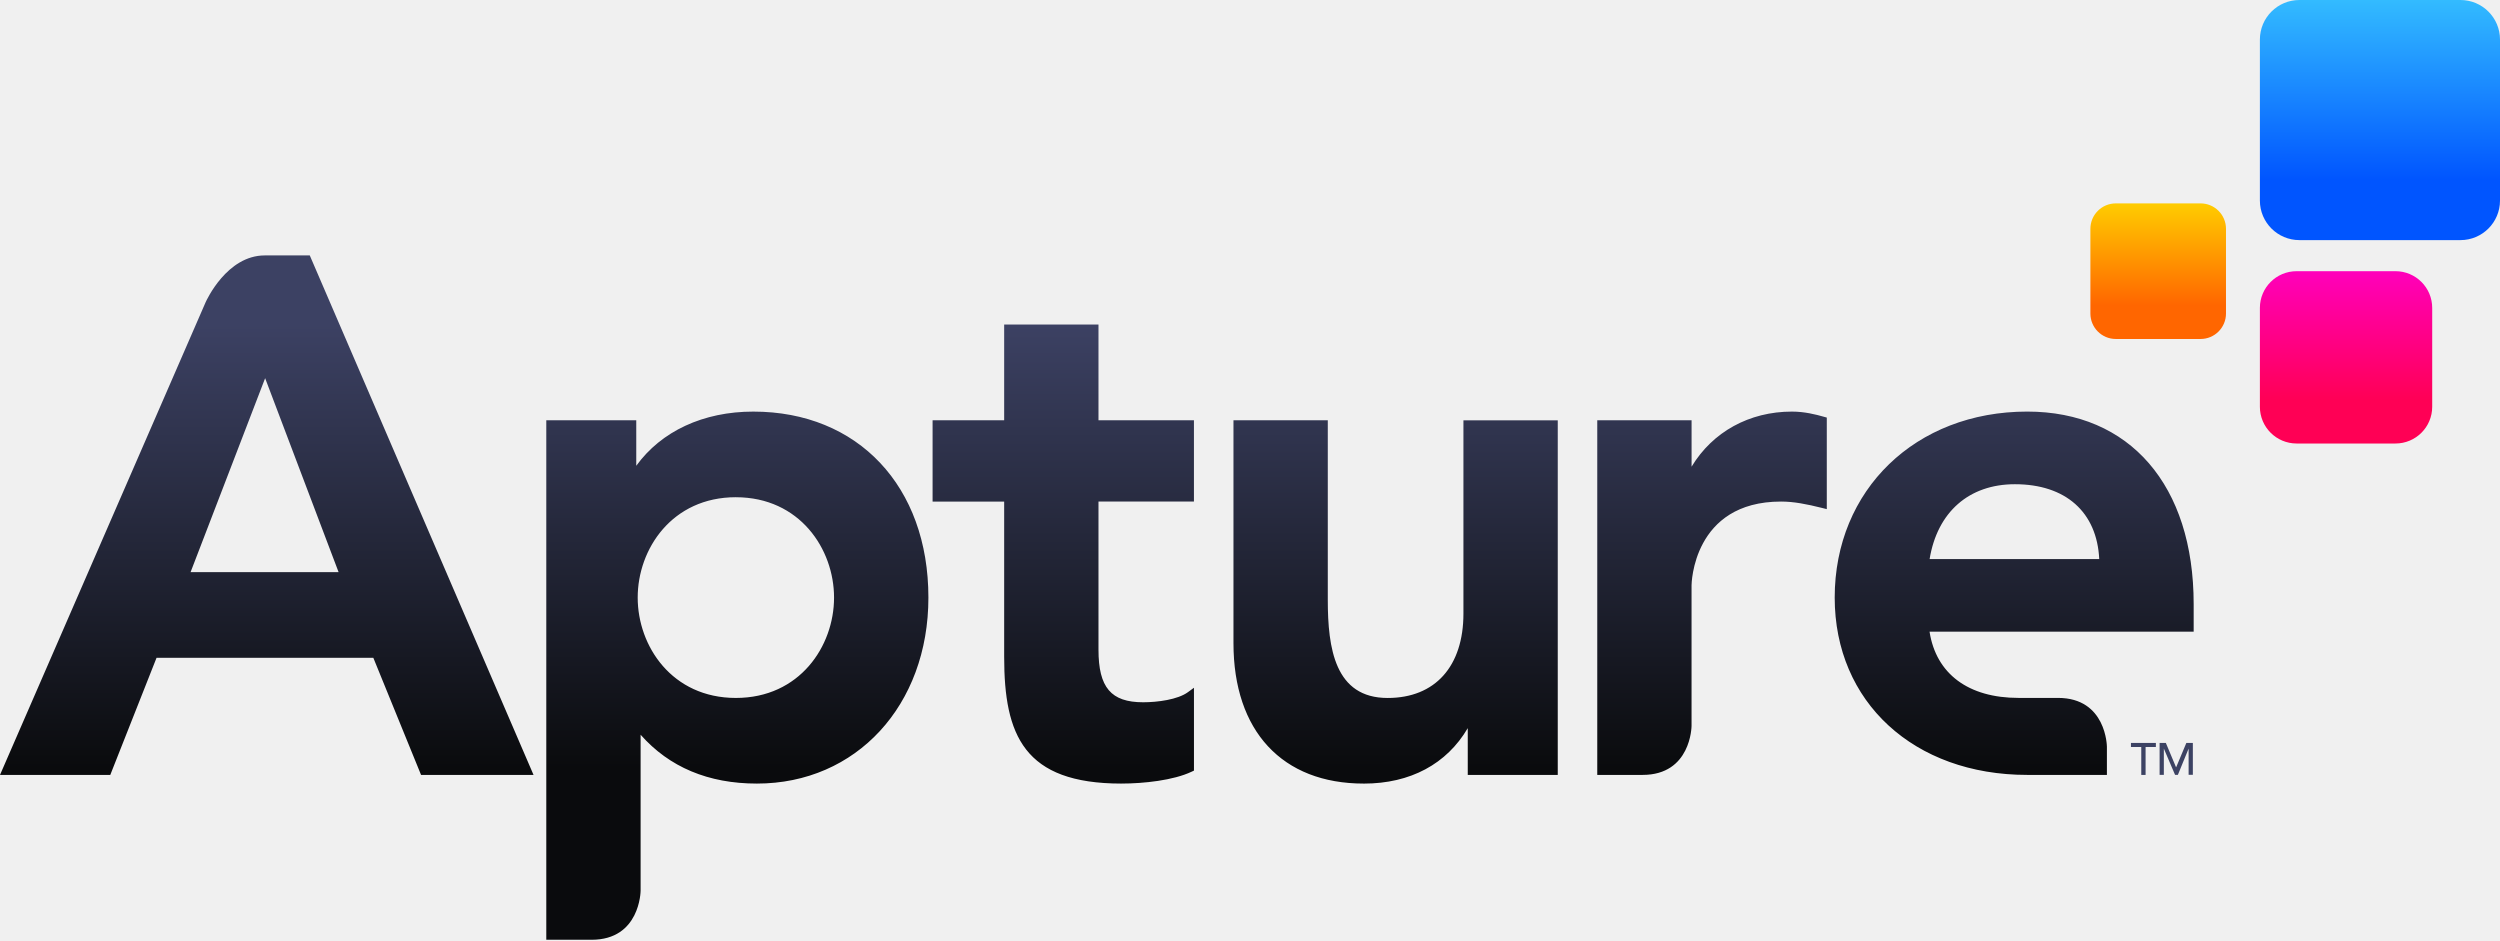
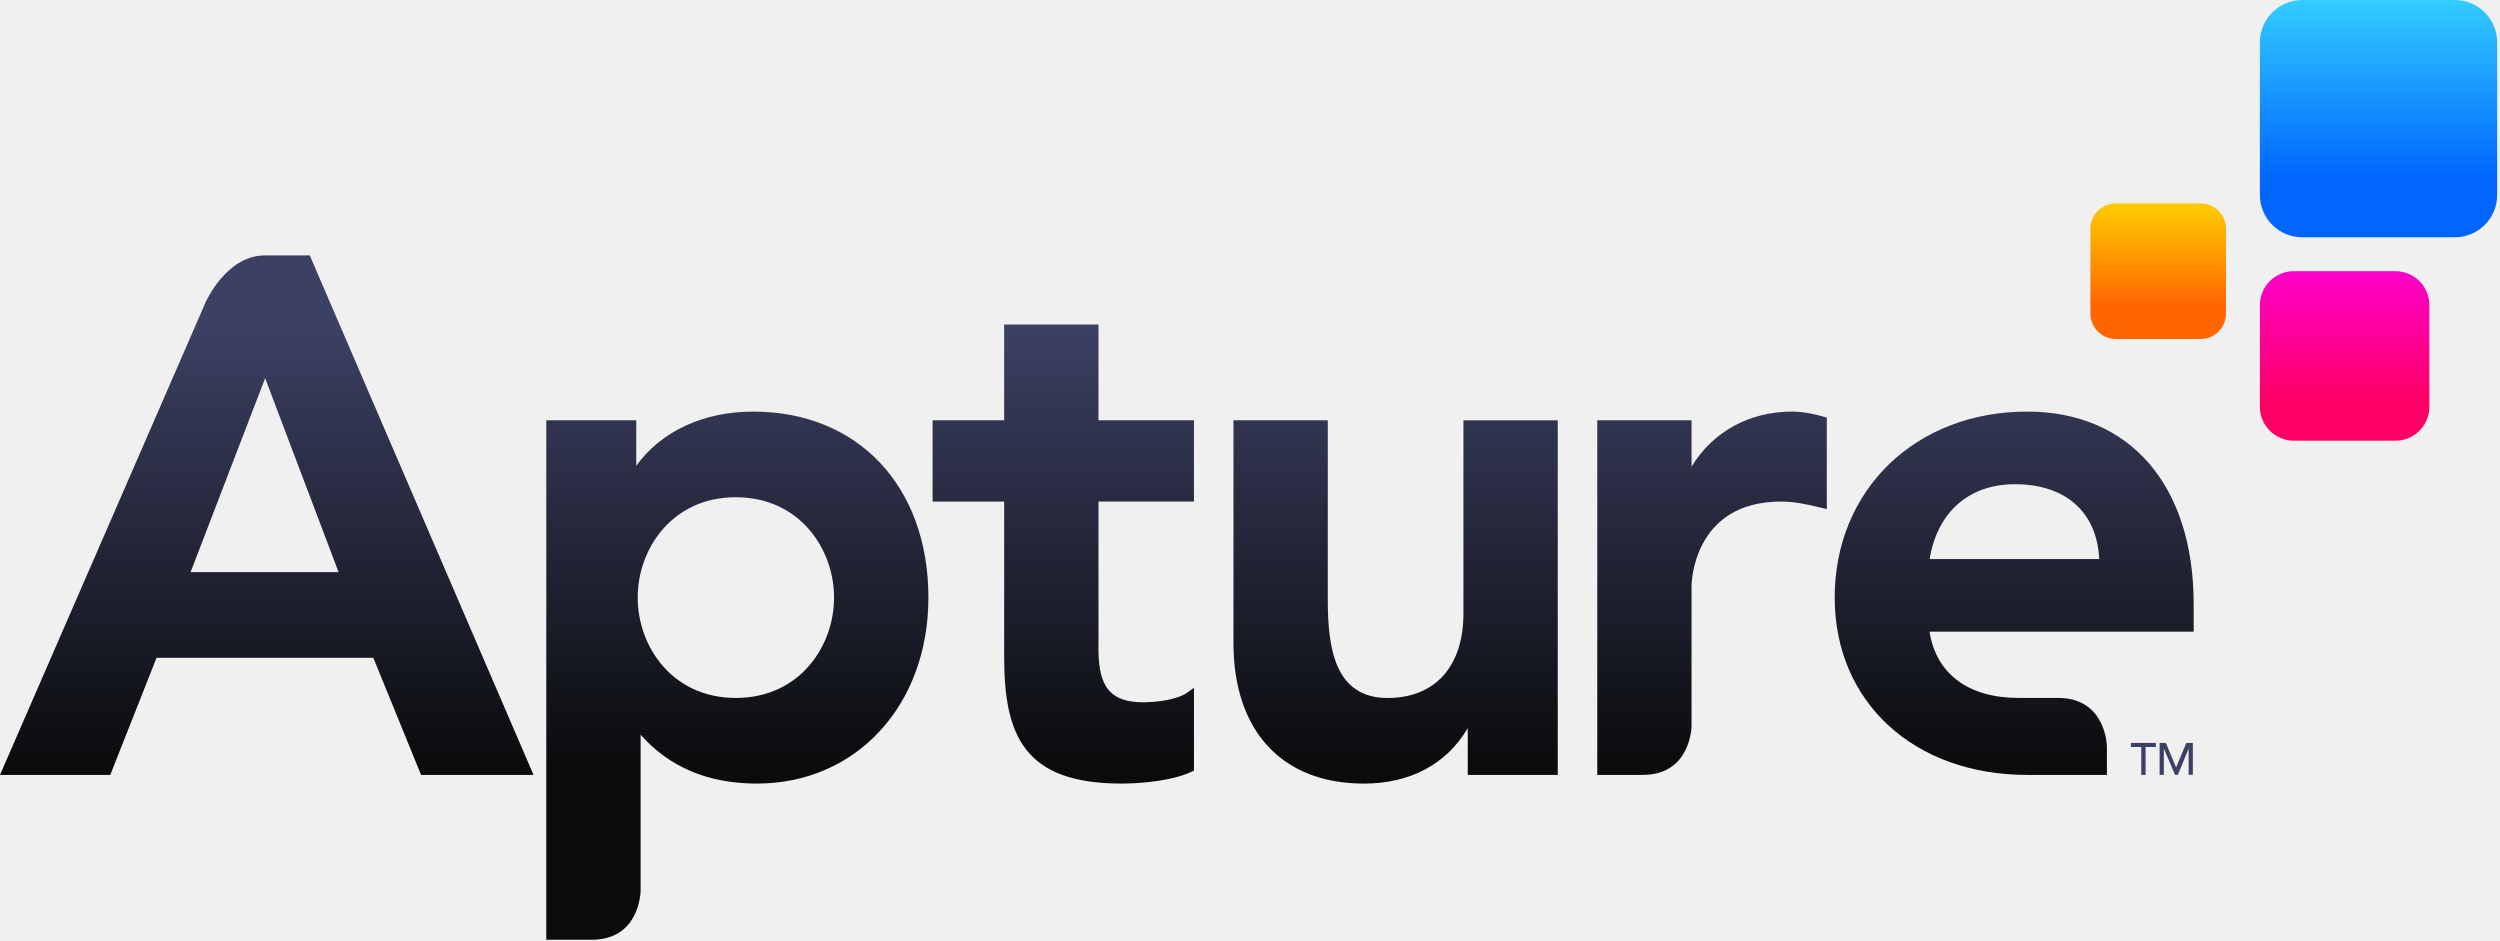
- <svg xmlns="http://www.w3.org/2000/svg" class="logo" width="885" height="333">
+ <svg xmlns="http://www.w3.org/2000/svg" width="100%" viewBox="0 0 885 333">
+   <style>
+     #trademark {
+       fill: #3c4063;
+     }
+     #wordmark {
+       fill: url(#a);
+     }
+     @media (prefers-color-scheme: dark) {
+       #trademark,
+       #wordmark {
+         fill: #fff;
+       }
+     }
+   </style>
  <defs>
    <linearGradient id="a" x1="50%" x2="50%" y1="10%" y2="75%">
-       <stop stop-color="#3C4163" offset="0%" />
-       <stop stop-color="#0A0B0D" offset="100%" />
+       <stop stop-color="#3c4063" offset="0%" />
+       <stop stop-color="#0a0b0c" offset="100%" />
    </linearGradient>
    <linearGradient id="b" x1="50%" x2="50%" y1="0%" y2="100%">
-       <stop stop-color="#FC0" offset="0%" />
-       <stop stop-color="#F60" offset="75%" />
+       <stop stop-color="#fc0" offset="0%" />
+       <stop stop-color="#f60" offset="75%" />
    </linearGradient>
    <linearGradient id="c" x1="50%" x2="50%" y1="100%" y2="0%">
-       <stop stop-color="#F05" offset="0%" />
-       <stop stop-color="#F05" offset="25%" />
-       <stop stop-color="#F0B" offset="100%" />
+       <stop stop-color="#f06" offset="0%" />
+       <stop stop-color="#f06" offset="25%" />
+       <stop stop-color="#f0c" offset="100%" />
    </linearGradient>
    <linearGradient id="d" x1="50%" x2="50%" y1="0%" y2="100%">
-       <stop stop-color="#3BF" offset="0%" />
-       <stop stop-color="#05F" offset="75%" />
+       <stop stop-color="#3cf" offset="0%" />
+       <stop stop-color="#06f" offset="75%" />
    </linearGradient>
  </defs>
-   <path fill="url(#a)" d="M67.42 202.526h52.437l-26-68.647-26.385 68.64h-.052zm121.41 71.79h-39.78l-.337-.835-16.56-40.63H55.42l-16.047 40.62-.334.85H0l.813-1.87 71.97-165.44c.308-.68 7.54-16.59 20.94-16.59h15.94l.345.81 78.07 181.24.8 1.87-.048-.016zm71.67-98.302c-22.578 0-34.756 18.304-34.756 35.53 0 17.222 12.17 35.527 34.75 35.527s34.76-18.3 34.76-35.52c0-17.22-12.18-35.53-34.76-35.53h.006zm-51.074 156.66h-16.04v-183.9h31.85v16.116c8.85-12.24 23.73-19.184 41.42-19.184 37.09 0 62 26.458 62 65.838 0 38.154-25.53 65.842-60.72 65.842-17.19 0-31.02-5.812-41.16-17.29v55.234c0 .176-.2 17.345-17.34 17.345h-.01zM397 277.388c-34.573 0-41.524-17.16-41.524-44.852v-54.98h-25.34v-28.783h25.34v-33.88h33.388v33.88h33.79v28.78h-33.79v52.42c0 13.41 4.437 18.63 15.817 18.63 5.06 0 12.25-.94 15.85-3.58l2.13-1.56v29.33l-.76.36c-6.5 3.113-17.13 4.23-24.89 4.23l-.01.005zm85.78 0c-28.888 0-46.132-18.585-46.132-49.715v-78.89h33.39v63.54c0 17.19 2.515 34.76 21.187 34.76 16.8 0 26.83-11.17 26.83-29.89V148.79h33.39v125.53h-31.86v-16.56c-7.442 12.7-20.35 19.633-36.8 19.633l-.005-.004zm98.72-3.07h-16.07v-125.54h33.39v16.427c7.412-12.29 20.397-19.502 35.527-19.502 4.36 0 8.368.985 11.37 1.85l.968.27v32.407l-1.656-.413c-5.46-1.364-10.02-2.265-14.53-2.265-31.33 0-31.69 29.347-31.69 29.64v49.803c0 .174-.2 17.322-17.32 17.322h.0zm101.58-76.398h60.048c-.79-16.623-11.863-26.505-29.85-26.505-16.275 0-27.47 9.872-30.197 26.506zm62.764 76.397h-28.216c-40.123 0-68.144-25.812-68.144-62.768 0-38.16 28.66-65.85 68.144-65.85 36.348 0 58.93 26.11 58.93 68.14v9.78H683.06c2.323 14.92 13.72 23.44 31.495 23.44h13.99c17.098 0 17.3 17.12 17.3 17.29v9.96z" />
-   <path fill="#3C4263" d="M758 264.437h-3.647v-1.44h8.826v1.44h-3.64v9.882h-1.53v-9.89m6.41-1.44h2.29l3.6 8.6h.06l3.6-8.6h2.3v11.3h-1.5V265h-.0l-3.8 9.3h-1L766 265h-.0v9.3h-1.5v-11.3" />
+   <path id="wordmark" d="M67.42 202.526h52.437l-26-68.647-26.385 68.64h-.052zm121.41 71.79h-39.78l-.337-.835-16.56-40.63H55.42l-16.047 40.62-.334.85H0l.813-1.87 71.97-165.44c.308-.68 7.54-16.59 20.94-16.59h15.94l.345.81 78.07 181.24.8 1.87-.048-.016zm71.67-98.302c-22.578 0-34.756 18.304-34.756 35.53 0 17.222 12.17 35.527 34.75 35.527s34.76-18.3 34.76-35.52c0-17.22-12.18-35.53-34.76-35.53h.006zm-51.074 156.66h-16.04v-183.9h31.85v16.116c8.85-12.24 23.73-19.184 41.42-19.184 37.09 0 62 26.458 62 65.838 0 38.154-25.53 65.842-60.72 65.842-17.19 0-31.02-5.812-41.16-17.29v55.234c0 .176-.2 17.345-17.34 17.345h-.01zM397 277.388c-34.573 0-41.524-17.16-41.524-44.852v-54.98h-25.34v-28.783h25.34v-33.88h33.388v33.88h33.79v28.78h-33.79v52.42c0 13.41 4.437 18.63 15.817 18.63 5.06 0 12.25-.94 15.85-3.58l2.13-1.56v29.33l-.76.36c-6.5 3.113-17.13 4.23-24.89 4.23l-.01.005zm85.78 0c-28.888 0-46.132-18.585-46.132-49.715v-78.89h33.39v63.54c0 17.19 2.515 34.76 21.187 34.76 16.8 0 26.83-11.17 26.83-29.89V148.79h33.39v125.53h-31.86v-16.56c-7.442 12.7-20.35 19.633-36.8 19.633l-.005-.004zm98.72-3.07h-16.07v-125.54h33.39v16.427c7.412-12.29 20.397-19.502 35.527-19.502 4.36 0 8.368.985 11.37 1.85l.968.27v32.407l-1.656-.413c-5.46-1.364-10.02-2.265-14.53-2.265-31.33 0-31.69 29.347-31.69 29.64v49.803c0 .174-.2 17.322-17.32 17.322h.0zm101.58-76.398h60.048c-.79-16.623-11.863-26.505-29.85-26.505-16.275 0-27.47 9.872-30.197 26.506zm62.764 76.397h-28.216c-40.123 0-68.144-25.812-68.144-62.768 0-38.16 28.66-65.85 68.144-65.85 36.348 0 58.93 26.11 58.93 68.14v9.78H683.06c2.323 14.92 13.72 23.44 31.495 23.44h13.99c17.098 0 17.3 17.12 17.3 17.29v9.96z" />
+   <path id="trademark" d="M758 264.437h-3.647v-1.44h8.826v1.44h-3.64v9.882h-1.53v-9.89m6.41-1.44h2.29l3.6 8.6h.06l3.6-8.6h2.3v11.3h-1.5V265h-.0l-3.8 9.3h-1L766 265h-.0v9.3h-1.5v-11.3" />
  <rect fill="url(#b)" x="740" y="72" width="48" height="48" rx="9" />
-   <rect fill="url(#c)" x="800" y="96" width="61" height="61" rx="13" />
-   <rect fill="url(#d)" x="800" y="0" width="85" height="85" rx="14" />
+   <rect fill="url(#c)" x="800" y="96" width="60" height="60" rx="12" />
+   <rect fill="url(#d)" x="800" y="0" width="84" height="84" rx="15" />
</svg>
